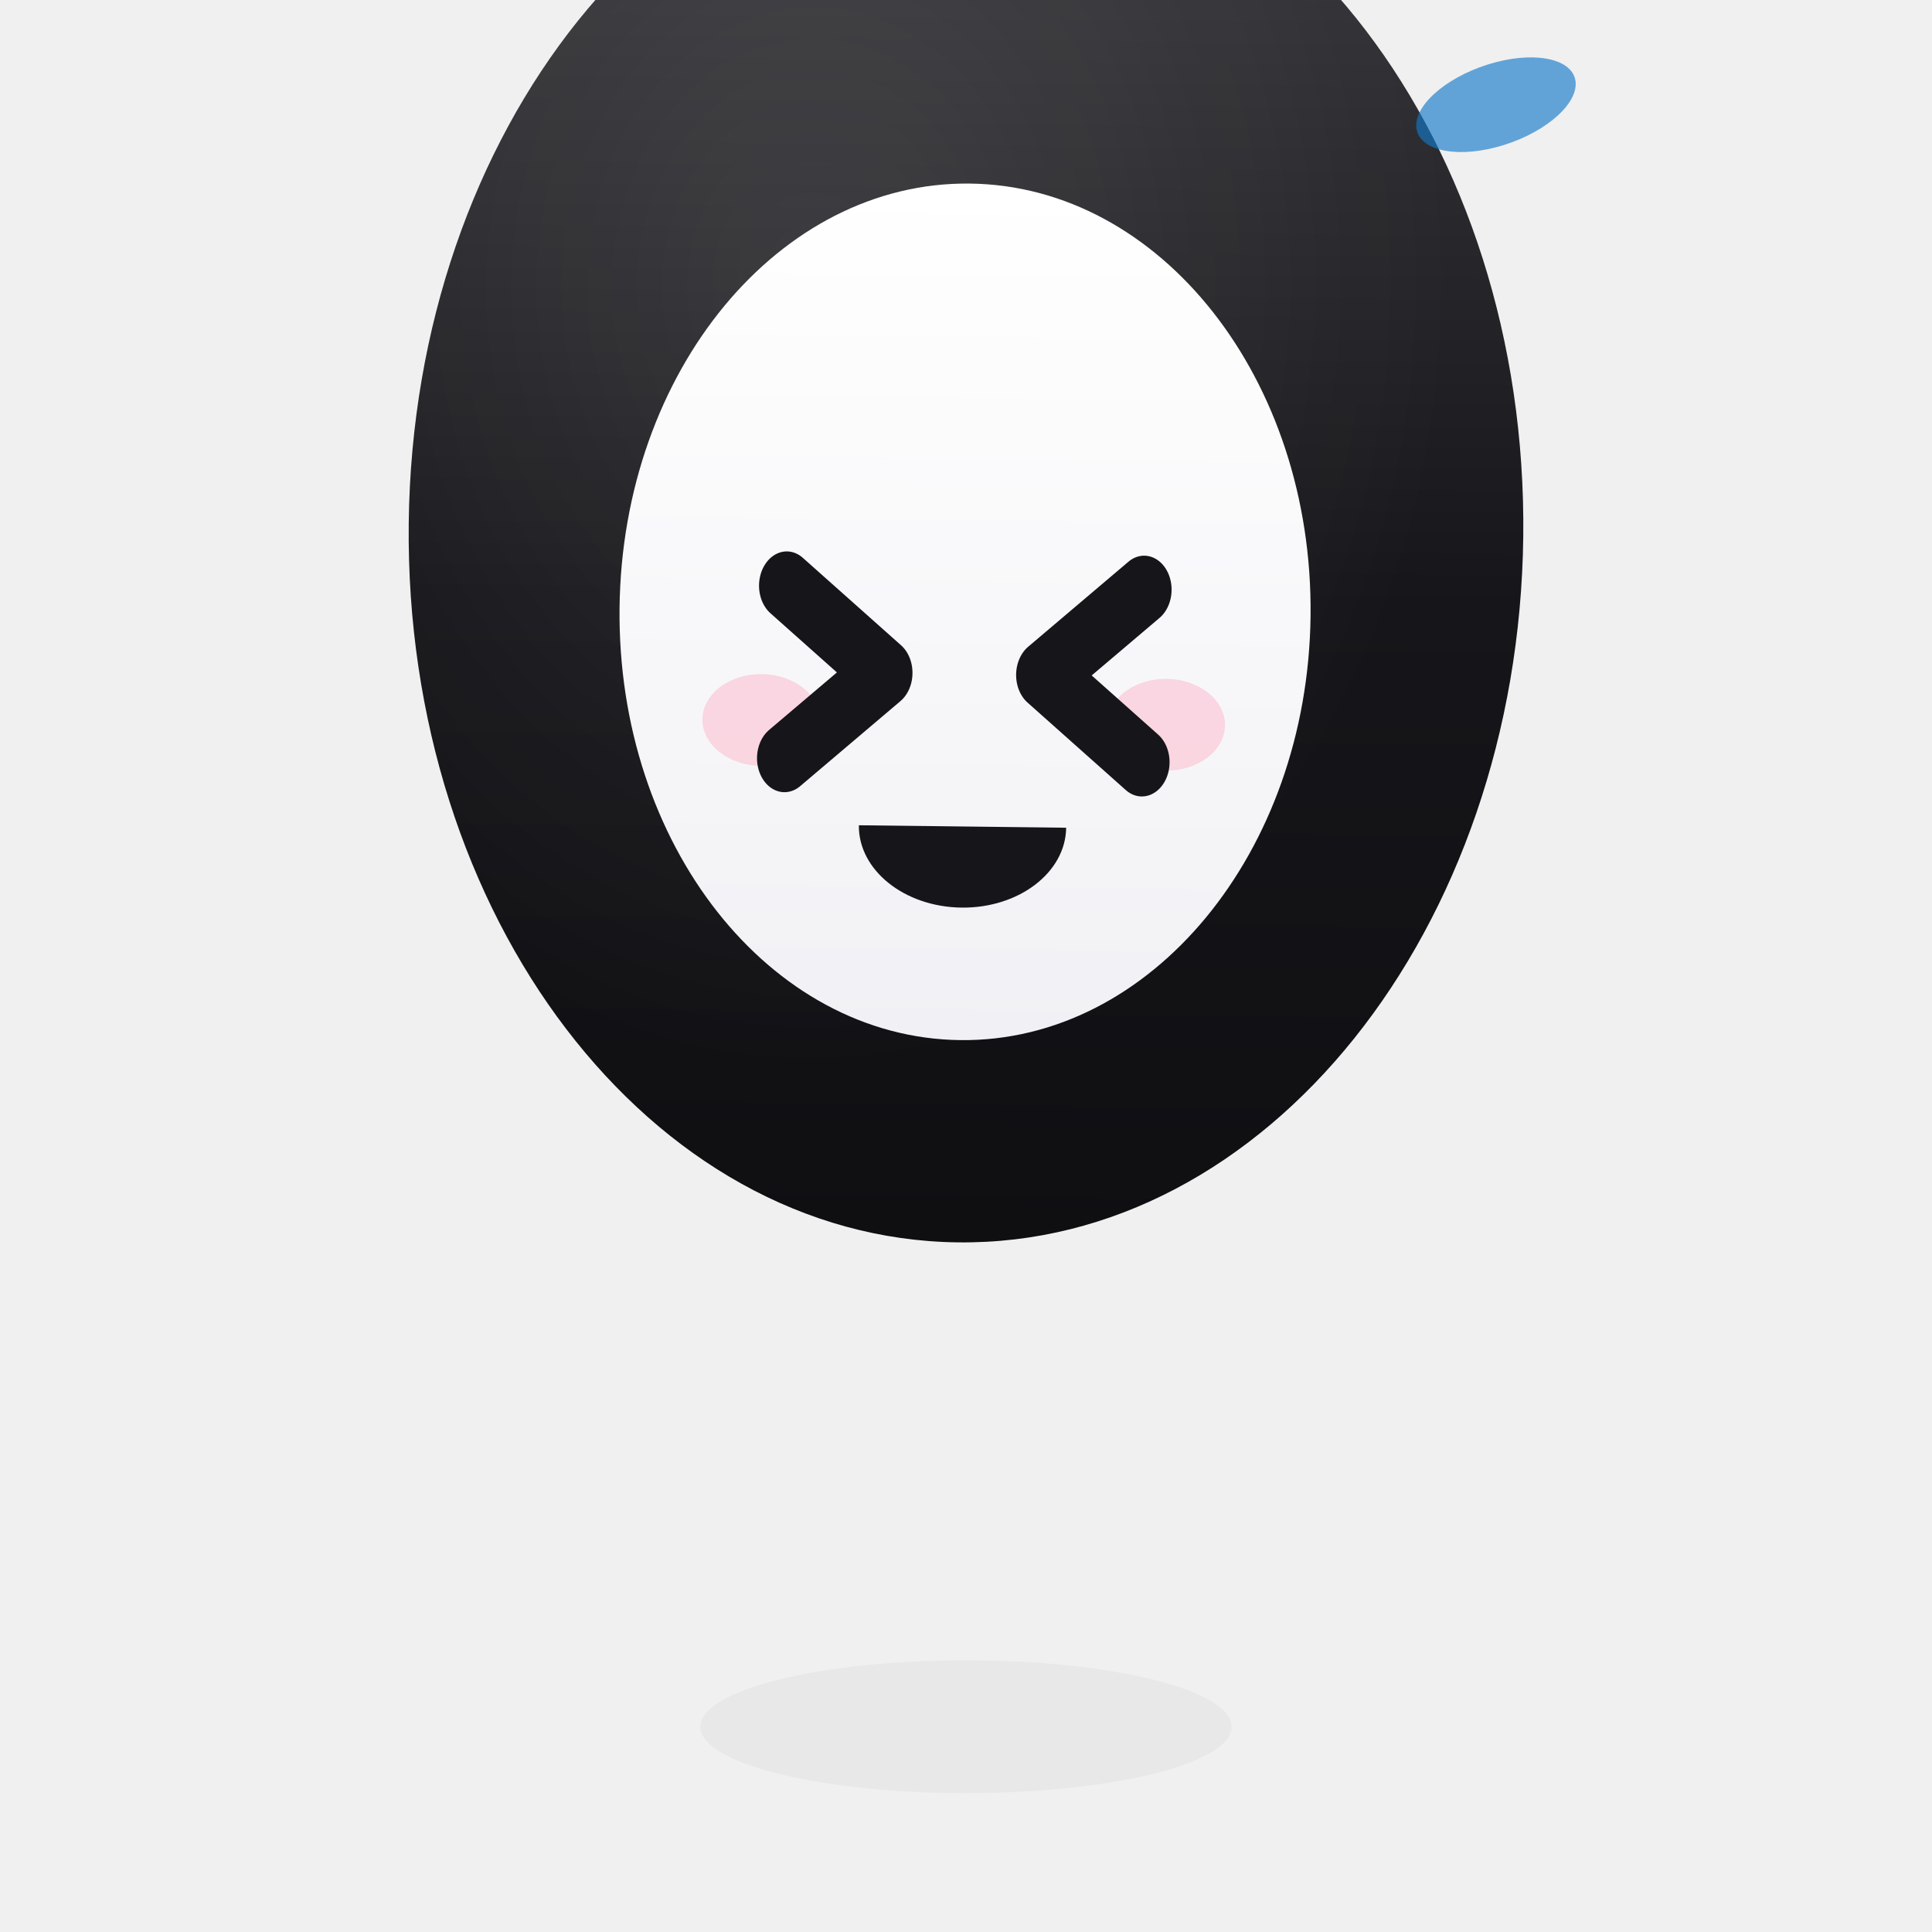
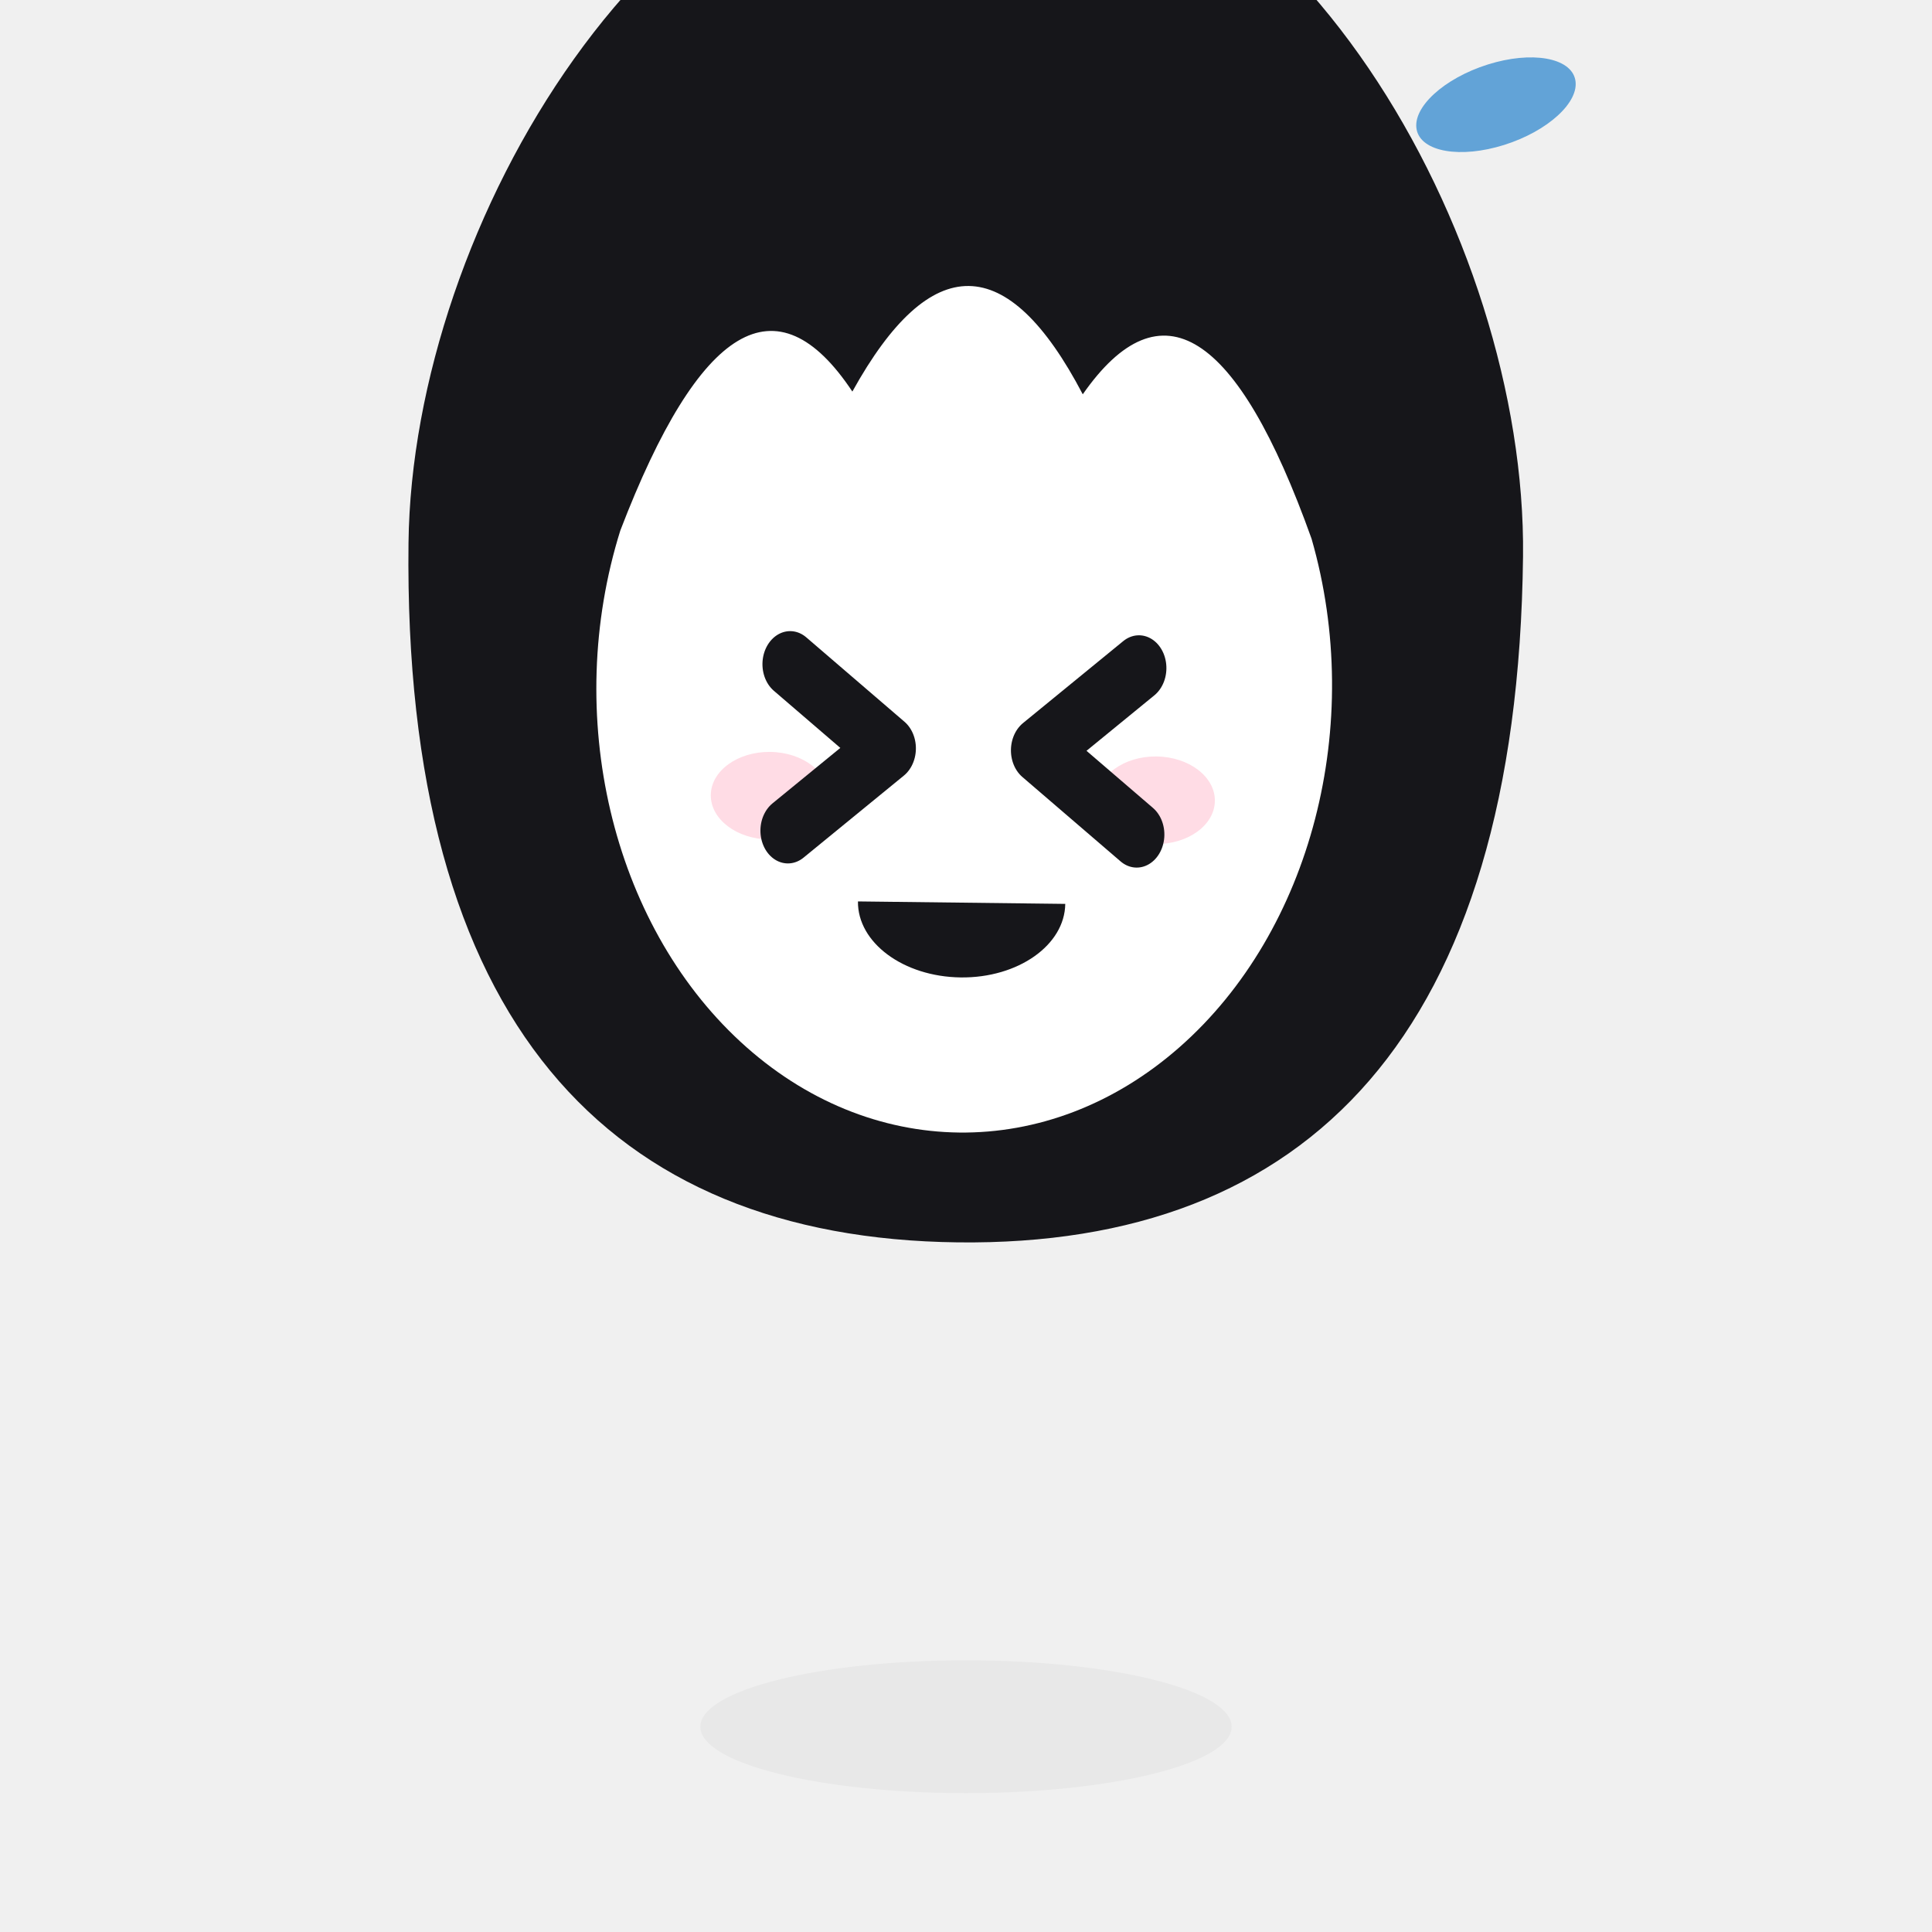
<svg xmlns="http://www.w3.org/2000/svg" width="320" height="320" viewBox="0 0 320 320">
  <defs>
-     <linearGradient id="bg0" gradientUnits="userSpaceOnUse" x1="0" y1="-104" x2="0" y2="104">
-       <stop offset="0" stop-color="#3b3b3f" />
-       <stop offset="0.55" stop-color="#16161A" />
-       <stop offset="1" stop-color="#0f0f12" />
-     </linearGradient>
-     <radialGradient id="bg1" gradientUnits="userSpaceOnUse" cx="-28" cy="-35.36" r="115" fx="-28" fy="-35.36">
-       <stop offset="0" stop-color="#FFFFFF" />
-       <stop offset="1" stop-color="rgba(255,255,255,0)" />
-     </radialGradient>
-     <linearGradient id="bg2" gradientUnits="userSpaceOnUse" x1="0" y1="-50.511" x2="0" y2="74.484">
-       <stop offset="0" stop-color="#FFFFFF" />
-       <stop offset="1" stop-color="#F1F1F5" />
-     </linearGradient>
    <clipPath id="bc1">
-       <path d="M62 11.987C62 46.503 34.242 74.484 0 74.484C-34.242 74.484 -62 46.503 -62 11.987C-62 -22.53 -34.242 -50.511 0 -50.511C34.242 -50.511 62 -22.53 62 11.987" transform="matrix(0.923 0.011 -0.013 1.135 160 87.735)" />
+       <path d="M62.02 0.716C71.993 27.71 62.802 57.953 39.412 75.108C16.023 92.262 -16.023 92.262 -39.412 75.108C-62.802 57.953 -71.993 27.71 -62.02 0.716Q-41.346 -44.652 -20.673 -19.959Q0 -51.169 20.673 -19.959Q41.346 -44.652 62.02 0.716Z" transform="matrix(0.923 0.011 -0.013 1.135 160 87.735)" />
    </clipPath>
  </defs>
  <path d="M44 126C44 132.075 24.301 137 0 137C-24.301 137 -44 132.075 -44 126C-44 119.925 -24.301 115 0 115C24.301 115 44 119.925 44 126" fill="rgba(22,22,26,0.13)" fill-opacity="0.25" transform="matrix(1 0 0 1 160 160)" />
-   <path d="M100 0C100 57.438 55.228 104 0 104C-55.228 104 -100 57.438 -100 0C-100 -57.438 -55.228 -104 0 -104C55.228 -104 100 -57.438 100 0" fill="url(#bg0)" transform="matrix(0.923 0.011 -0.013 1.135 160 87.735)" />
-   <path d="M100 0C100 57.438 55.228 104 0 104C-55.228 104 -100 57.438 -100 0C-100 -57.438 -55.228 -104 0 -104C55.228 -104 100 -57.438 100 0" fill="url(#bg1)" fill-opacity="0.1" transform="matrix(0.923 0.011 -0.013 1.135 160 87.735)" />
-   <path d="M62 11.987C62 46.503 34.242 74.484 0 74.484C-34.242 74.484 -62 46.503 -62 11.987C-62 -22.53 -34.242 -50.511 0 -50.511C34.242 -50.511 62 -22.53 62 11.987" fill="url(#bg2)" transform="matrix(0.923 0.011 -0.013 1.135 160 87.735)" />
-   <path d="M11.5 0C11.5 3.866 6.351 7 0 7C-6.351 7 -11.5 3.866 -11.5 0C-11.5 -3.866 -6.351 -7 0 -7C6.351 -7 11.5 -3.866 11.5 0" fill="rgba(255,138,168,0.42)" fill-opacity="0.7" transform="matrix(0.848 0.01 -0.013 1.085 126.098 119.247)" />
-   <path d="M11.5 0C11.5 3.866 6.351 7 0 7C-6.351 7 -11.5 3.866 -11.5 0C-11.5 -3.866 -6.351 -7 0 -7C6.351 -7 11.5 -3.866 11.5 0" fill="rgba(255,138,168,0.42)" fill-opacity="0.7" transform="matrix(0.848 0.01 -0.013 1.085 193.15 120.037)" />
+   <path d="M0 -104C56.792 -104 100 -43.68 100 2.912C100 72.8 62.674 104 0 104C-62.674 104 -100 72.8 -100 2.912C-100 -43.68 -56.792 -104 0 -104Z" fill="#16161A" transform="matrix(0.923 0.011 -0.013 1.135 160 87.735)" />
+   <path d="M62.02 0.716C71.993 27.71 62.802 57.953 39.412 75.108C16.023 92.262 -16.023 92.262 -39.412 75.108C-62.802 57.953 -71.993 27.71 -62.02 0.716Q-41.346 -44.652 -20.673 -19.959Q0 -51.169 20.673 -19.959Q41.346 -44.652 62.02 0.716Z" fill="#FFFFFF" transform="matrix(0.923 0.011 -0.013 1.135 160 87.735)" />
+   <path d="M11.5 0C11.5 3.866 6.351 7 0 7C-6.351 7 -11.5 3.866 -11.5 0C-11.5 -3.866 -6.351 -7 0 -7C6.351 -7 11.5 -3.866 11.5 0" fill="rgba(255,138,168,0.42)" fill-opacity="0.7" transform="matrix(0.848 0.01 -0.012 1.036 127.483 131.792)" />
+   <path d="M11.5 0C11.5 3.866 6.351 7 0 7C-6.351 7 -11.5 3.866 -11.5 0C-11.5 -3.866 -6.351 -7 0 -7C6.351 -7 11.5 -3.866 11.5 0" fill="rgba(255,138,168,0.42)" fill-opacity="0.7" transform="matrix(0.848 0.01 -0.012 1.036 191.47 132.546)" />
  <g clip-path="url(#bc1)">
-     <path d="M-9.92 -12.896L8.432 0L-9.92 12.896" fill="none" stroke="#16161A" stroke-width="10.2" stroke-linecap="round" stroke-linejoin="round" transform="matrix(0.896 0.011 -0.013 1.108 139.011 111.381)" />
-     <path d="M-9.92 -12.896L8.432 0L-9.92 12.896" fill="none" stroke="#16161A" stroke-width="10.2" stroke-linecap="round" stroke-linejoin="round" transform="matrix(-0.896 -0.011 -0.013 1.108 180.426 111.869)" />
-     <path d="M-18.6 0L18.6 0C18.6 7.323 10.272 13.26 0 13.26C-10.272 13.26 -18.6 7.323 -18.6 0Z" fill="#16161A" transform="matrix(0.923 0.011 -0.012 1.013 159.421 136.895)" />
+     <path d="M-9.92 -12.896L8.432 0L-9.92 12.896" fill="none" stroke="#16161A" stroke-width="10.2" stroke-linecap="round" stroke-linejoin="round" transform="matrix(0.896 0.011 -0.013 1.069 139.576 123.882)" />
+     <path d="M-9.92 -12.896L8.432 0L-9.92 12.896" fill="none" stroke="#16161A" stroke-width="10.2" stroke-linecap="round" stroke-linejoin="round" transform="matrix(-0.896 -0.011 -0.013 1.069 179.567 124.353)" />
+     <path d="M-18.6 0L18.6 0C18.6 7.323 10.272 13.26 0 13.26C-10.272 13.26 -18.6 7.323 -18.6 0Z" fill="#16161A" transform="matrix(0.923 0.011 -0.011 0.934 159.272 149.508)" />
  </g>
  <path d="M11.61 0C11.61 12.939 6.412 23.428 0 23.428C-6.412 23.428 -11.61 12.939 -11.61 0C-11.61 -12.939 -6.412 -23.428 0 -23.428C6.412 -23.428 11.61 -12.939 11.61 0" fill="#1478C9" fill-opacity="0.644" transform="matrix(0.873 0.365 -0.301 1.075 212.124 -52.571)" />
  <path d="M8.564 0C8.564 10.697 4.73 19.368 0 19.368C-4.73 19.368 -8.564 10.697 -8.564 0C-8.564 -10.697 -4.73 -19.368 0 -19.368C4.73 -19.368 8.564 -10.697 8.564 0" fill="#1478C9" fill-opacity="0.644" transform="matrix(0.545 0.913 -0.745 0.675 240.09 -24.117)" />
  <path d="M6.053 0C6.053 8.105 3.343 14.676 0 14.676C-3.343 14.676 -6.053 8.105 -6.053 0C-6.053 -8.105 -3.343 -14.676 0 -14.676C3.343 -14.676 6.053 -8.105 6.053 0" fill="#1478C9" fill-opacity="0.644" transform="matrix(0.225 1.1 -0.895 0.282 247.779 17.345)" />
</svg>
